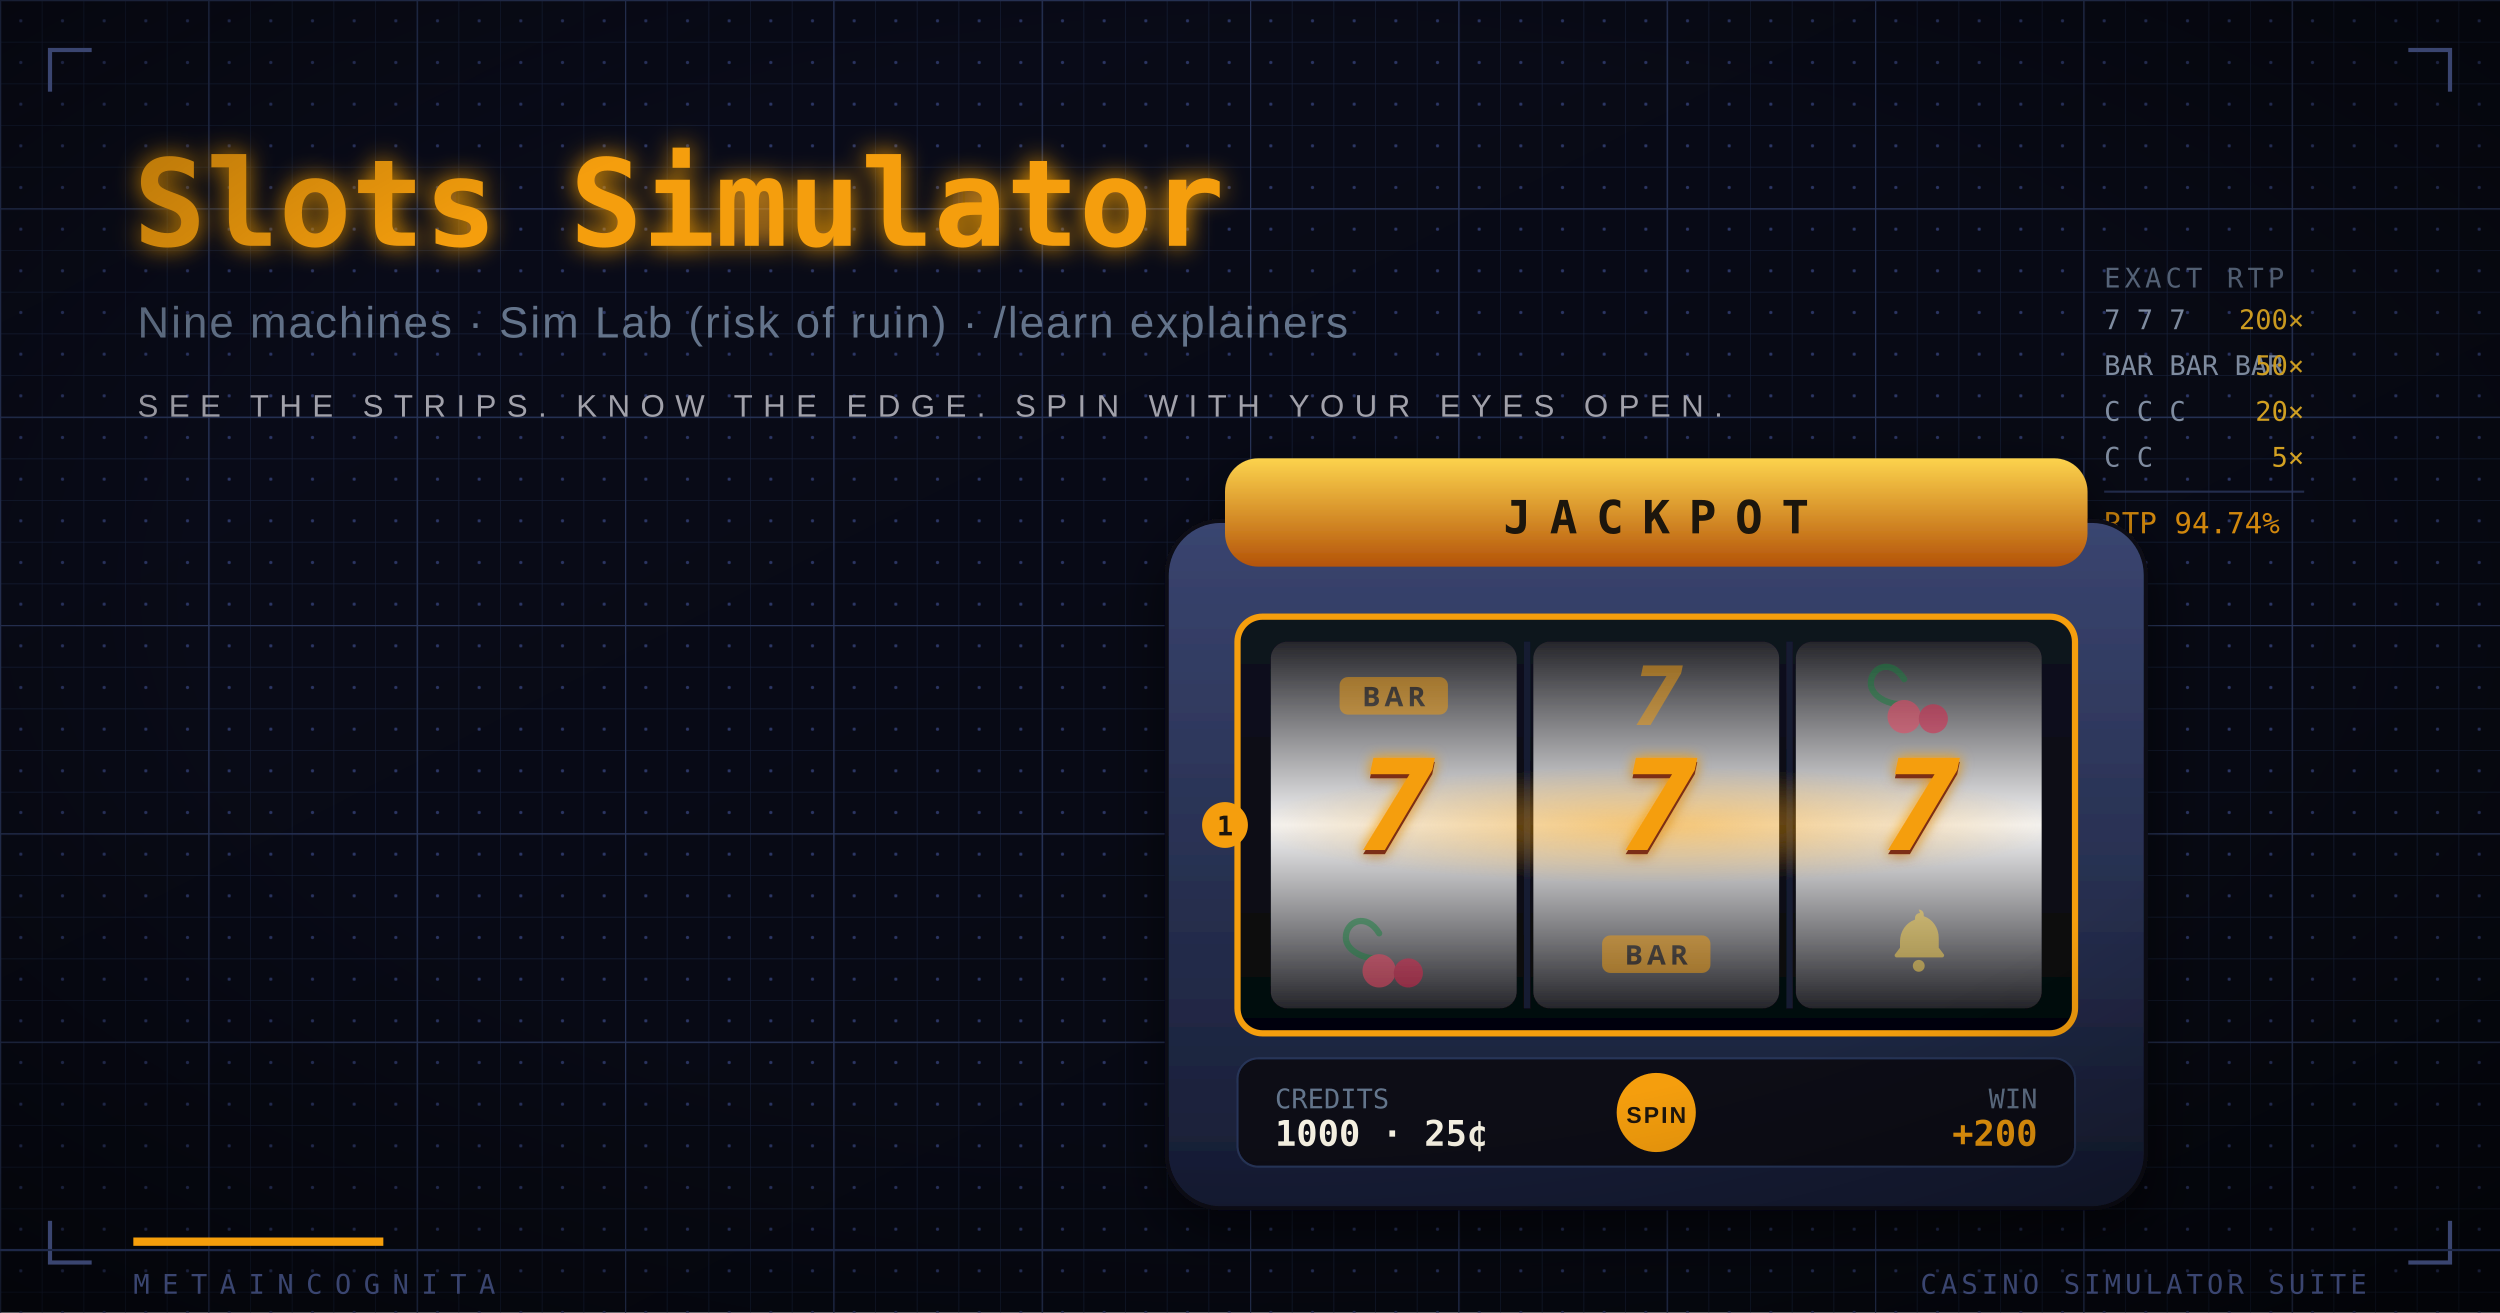
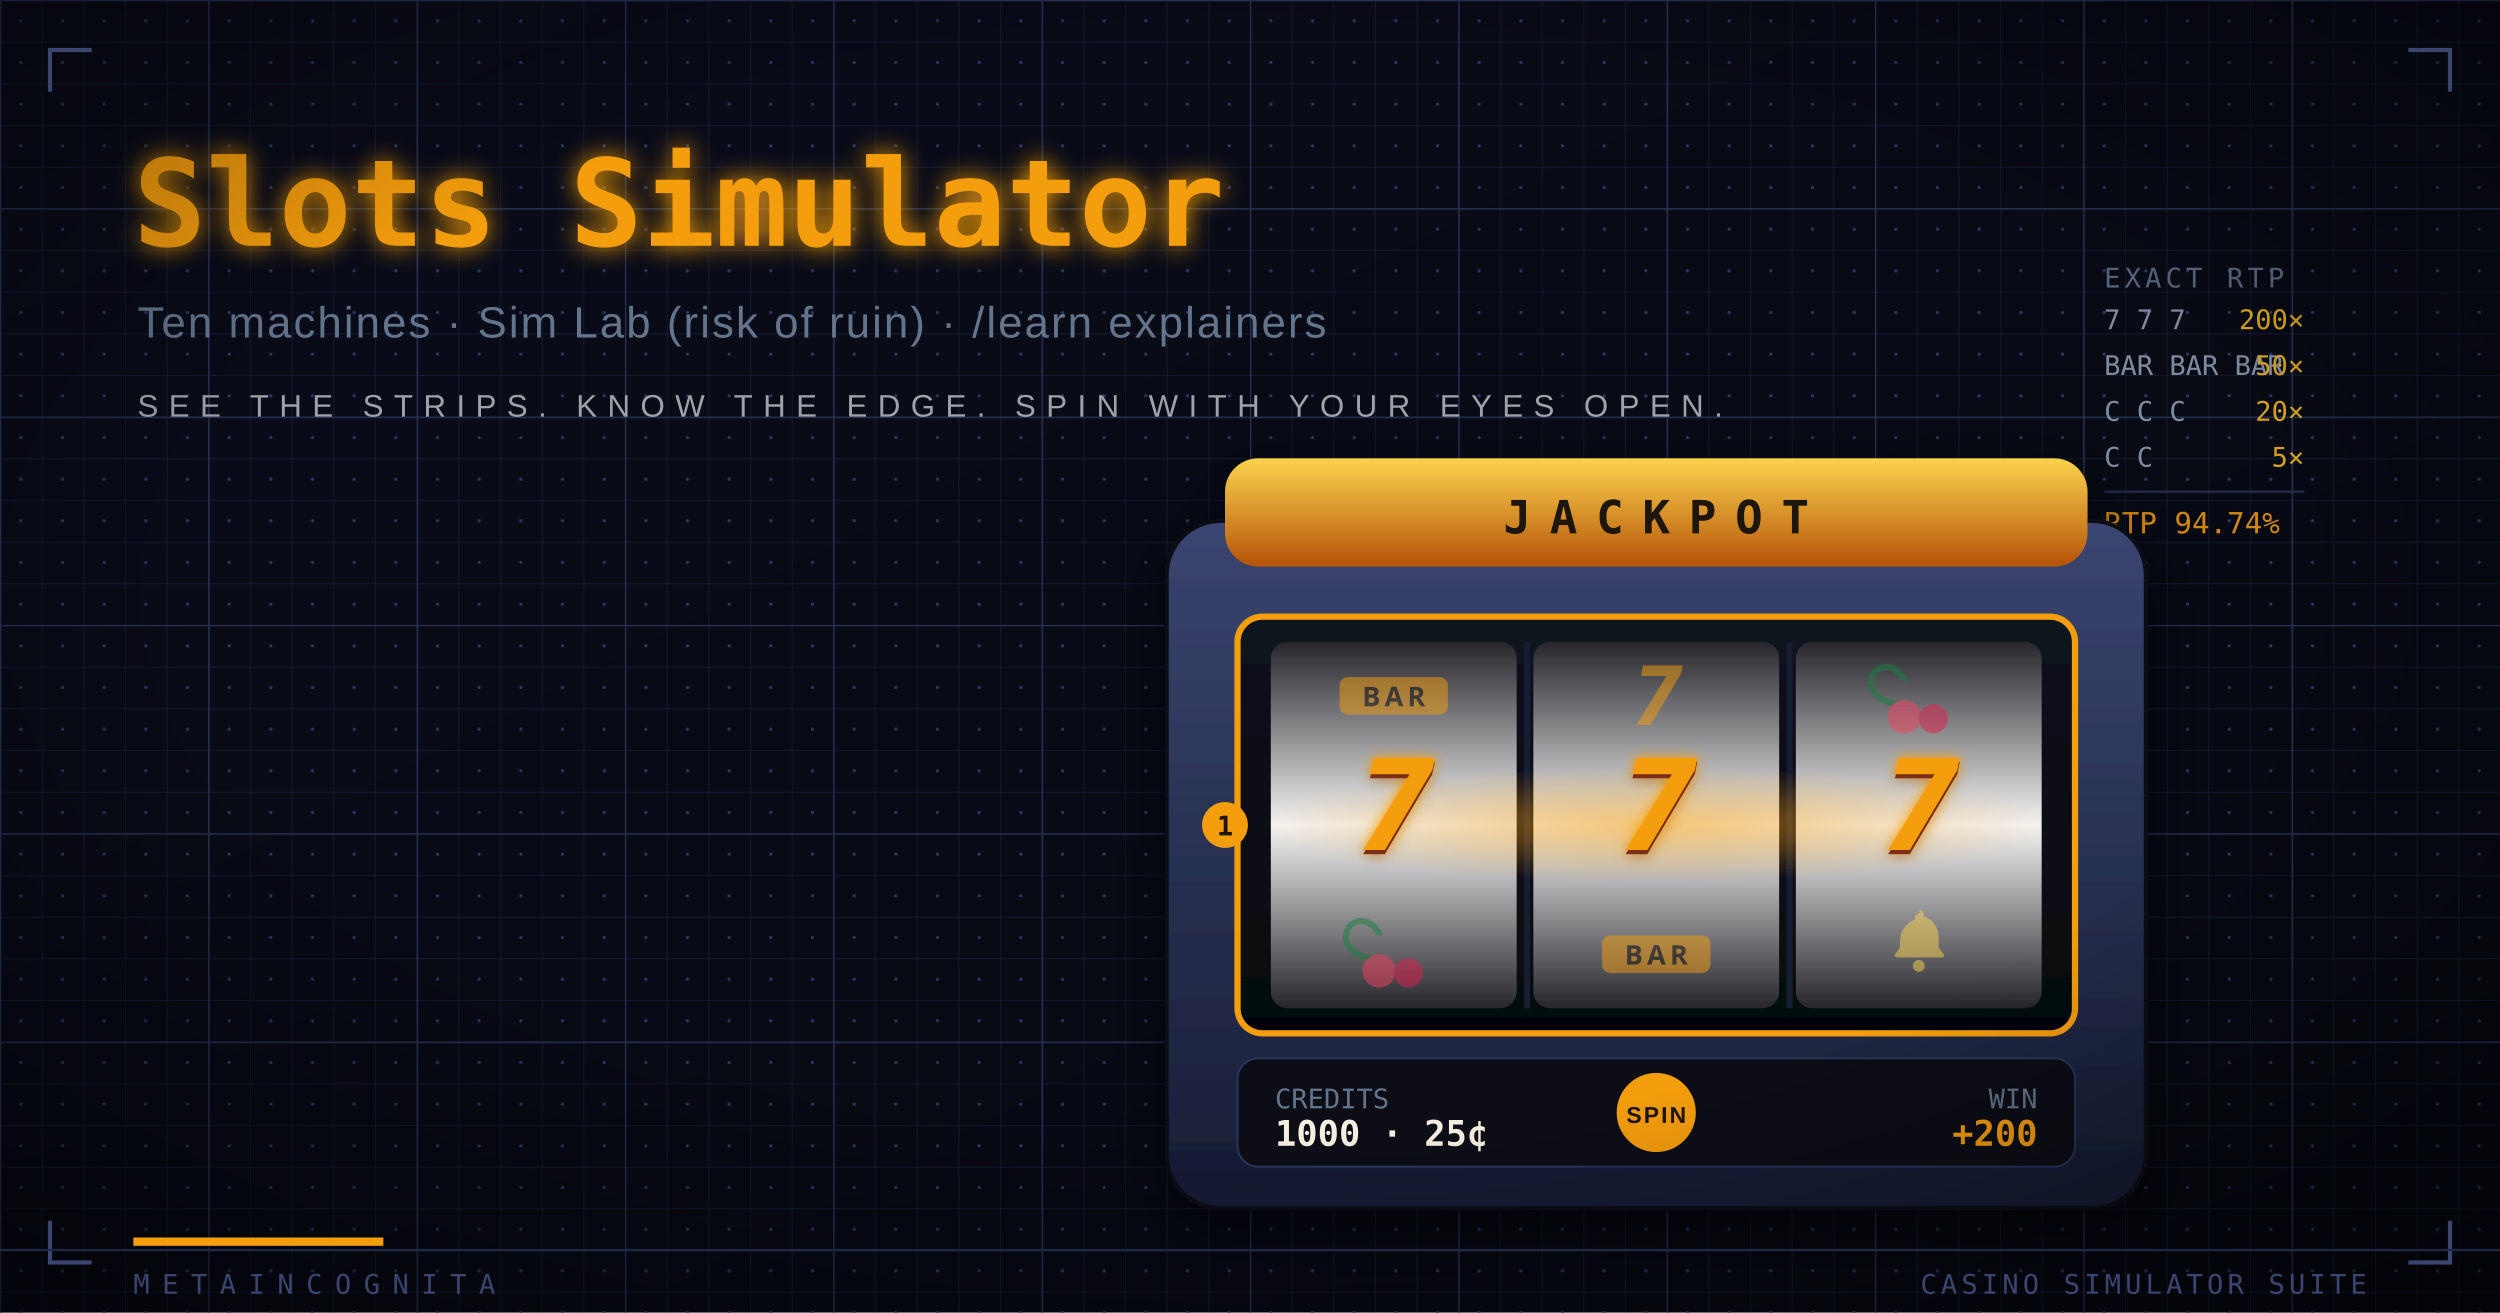
<svg xmlns="http://www.w3.org/2000/svg" width="1200" height="630" viewBox="0 0 1200 630">
  <defs>
    <linearGradient id="bg" x1="0" y1="0" x2="1" y2="1">
      <stop offset="0" stop-color="#0a0c1a" />
      <stop offset="1" stop-color="#060810" />
    </linearGradient>
    <pattern id="grid-fine" width="20" height="20" patternUnits="userSpaceOnUse">
      <path d="M 20 0 L 0 0 0 20" fill="none" stroke="#1e2848" stroke-width="0.6" opacity="0.75" />
    </pattern>
    <pattern id="grid-major" width="100" height="100" patternUnits="userSpaceOnUse">
      <path d="M 100 0 L 0 0 0 100" fill="none" stroke="#283458" stroke-width="1.2" />
    </pattern>
    <pattern id="dots" width="20" height="20" patternUnits="userSpaceOnUse">
      <circle cx="10" cy="10" r="0.8" fill="#2a3460" />
    </pattern>
    <radialGradient id="vignette" cx="0.5" cy="0.45" r="0.75">
      <stop offset="0.55" stop-color="#000000" stop-opacity="0" />
      <stop offset="1" stop-color="#000000" stop-opacity="0.55" />
    </radialGradient>
    <linearGradient id="cabinet" x1="0" y1="0" x2="0" y2="1">
      <stop offset="0" stop-color="#3a4570" />
      <stop offset="1" stop-color="#161c33" />
    </linearGradient>
    <linearGradient id="cabinetTop" x1="0" y1="0" x2="0" y2="1">
      <stop offset="0" stop-color="#fcd34d" />
      <stop offset="1" stop-color="#b45309" />
    </linearGradient>
    <linearGradient id="window" x1="0" y1="0" x2="0" y2="1">
      <stop offset="0" stop-color="#10131f" />
      <stop offset="1" stop-color="#05060c" />
    </linearGradient>
    <linearGradient id="reel" x1="0" y1="0" x2="0" y2="1">
      <stop offset="0" stop-color="#26262b" />
      <stop offset="0.5" stop-color="#f4f4f5" />
      <stop offset="1" stop-color="#26262b" />
    </linearGradient>
    <radialGradient id="payglow" cx="0.5" cy="0.5" r="0.5">
      <stop offset="0" stop-color="#f59e0b" stop-opacity="0.55" />
      <stop offset="1" stop-color="#f59e0b" stop-opacity="0" />
    </radialGradient>
    <filter id="glow" x="-30%" y="-30%" width="160%" height="160%">
      <feGaussianBlur stdDeviation="6" result="blur" />
      <feMerge>
        <feMergeNode in="blur" />
        <feMergeNode in="SourceGraphic" />
      </feMerge>
    </filter>
    <filter id="softGlow" x="-50%" y="-50%" width="200%" height="200%">
      <feGaussianBlur stdDeviation="3" result="blur" />
      <feMerge>
        <feMergeNode in="blur" />
        <feMergeNode in="SourceGraphic" />
      </feMerge>
    </filter>
    <filter id="cabShadow" x="-25%" y="-25%" width="150%" height="150%">
      <feDropShadow dx="0" dy="10" stdDeviation="14" flood-color="#000000" flood-opacity="0.55" />
    </filter>
  </defs>
  <rect width="1200" height="630" fill="url(#bg)" />
  <rect width="1200" height="630" fill="url(#grid-fine)" />
  <rect width="1200" height="630" fill="url(#grid-major)" />
  <rect width="1200" height="630" fill="url(#dots)" />
  <g transform="translate(1010 150)" opacity="0.85">
    <text x="0" y="-12" font-family="'Fira Code', Menlo, monospace" font-size="13" fill="#64748b" letter-spacing="2">EXACT RTP</text>
    <g font-family="'Fira Code', Menlo, monospace" font-size="13">
      <text x="0" y="8" fill="#94a3b8">7 7 7</text>
      <text x="96" y="8" fill="#fbbf24" text-anchor="end">200×</text>
      <text x="0" y="30" fill="#94a3b8">BAR BAR BAR</text>
      <text x="96" y="30" fill="#fbbf24" text-anchor="end">50×</text>
      <text x="0" y="52" fill="#94a3b8">  C C C</text>
      <text x="96" y="52" fill="#fbbf24" text-anchor="end">20×</text>
      <text x="0" y="74" fill="#94a3b8">   C C</text>
      <text x="96" y="74" fill="#fbbf24" text-anchor="end">5×</text>
    </g>
    <line x1="0" y1="86" x2="96" y2="86" stroke="#283458" stroke-width="1" />
    <text x="0" y="106" font-family="'Fira Code', Menlo, monospace" font-size="14" fill="#f59e0b">RTP 94.74%</text>
  </g>
  <g filter="url(#cabShadow)" transform="translate(560 250)">
    <rect x="0" y="0" width="470" height="330" rx="26" fill="url(#cabinet)" stroke="#0a0c16" stroke-width="2" />
    <rect x="28" y="-30" width="414" height="52" rx="16" fill="url(#cabinetTop)" />
    <text x="235" y="6" font-family="'Fira Code', Menlo, monospace" font-size="22" font-weight="700" letter-spacing="9" fill="#1c1207" text-anchor="middle">JACKPOT</text>
    <rect x="34" y="46" width="402" height="200" rx="12" fill="url(#window)" stroke="#f59e0b" stroke-width="3" />
    <g>
      <rect x="50" y="58" width="118" height="176" rx="8" fill="url(#reel)" />
      <rect x="176" y="58" width="118" height="176" rx="8" fill="url(#reel)" />
      <rect x="302" y="58" width="118" height="176" rx="8" fill="url(#reel)" />
      <line x1="173" y1="58" x2="173" y2="234" stroke="#161c33" stroke-width="3" />
      <line x1="299" y1="58" x2="299" y2="234" stroke="#161c33" stroke-width="3" />
    </g>
    <rect x="40" y="118" width="390" height="56" rx="6" fill="url(#payglow)" />
    <g opacity="0.5">
      <g transform="translate(109 84)">
        <rect x="-26" y="-9" width="52" height="18" rx="4" fill="#f59e0b" />
        <text x="0" y="5" font-family="Arial Black, Impact, sans-serif" font-size="13" font-weight="900" letter-spacing="2" fill="#1c1207" text-anchor="middle">BAR</text>
      </g>
      <text x="235" y="98" font-family="Arial Black, Impact, sans-serif" font-size="40" font-weight="900" font-style="italic" fill="#f59e0b" text-anchor="middle">7</text>
      <g transform="translate(361 86)">
        <path d="M-7 -10c-6 -10 -16 -6 -16 2 0 6 8 10 14 10" stroke="#15803d" stroke-width="3" fill="none" stroke-linecap="round" />
        <circle cx="-7" cy="8" r="8" fill="#f43f5e" />
        <circle cx="7" cy="9" r="7" fill="#e11d48" />
      </g>
    </g>
    <g filter="url(#softGlow)">
      <text x="109" y="160" font-family="Arial Black, Impact, sans-serif" font-size="62" font-weight="900" font-style="italic" fill="#7c2d12" text-anchor="middle">7</text>
      <text x="109" y="158" font-family="Arial Black, Impact, sans-serif" font-size="62" font-weight="900" font-style="italic" fill="#f59e0b" text-anchor="middle">7</text>
      <text x="235" y="160" font-family="Arial Black, Impact, sans-serif" font-size="62" font-weight="900" font-style="italic" fill="#7c2d12" text-anchor="middle">7</text>
      <text x="235" y="158" font-family="Arial Black, Impact, sans-serif" font-size="62" font-weight="900" font-style="italic" fill="#f59e0b" text-anchor="middle">7</text>
      <text x="361" y="160" font-family="Arial Black, Impact, sans-serif" font-size="62" font-weight="900" font-style="italic" fill="#7c2d12" text-anchor="middle">7</text>
      <text x="361" y="158" font-family="Arial Black, Impact, sans-serif" font-size="62" font-weight="900" font-style="italic" fill="#f59e0b" text-anchor="middle">7</text>
    </g>
    <g opacity="0.5">
      <g transform="translate(109 208)">
        <path d="M-7 -10c-6 -10 -16 -6 -16 2 0 6 8 10 14 10" stroke="#15803d" stroke-width="3" fill="none" stroke-linecap="round" />
        <circle cx="-7" cy="8" r="8" fill="#f43f5e" />
        <circle cx="7" cy="9" r="7" fill="#e11d48" />
      </g>
      <g transform="translate(235 208)">
        <rect x="-26" y="-9" width="52" height="18" rx="4" fill="#f59e0b" />
        <text x="0" y="5" font-family="Arial Black, Impact, sans-serif" font-size="13" font-weight="900" letter-spacing="2" fill="#1c1207" text-anchor="middle">BAR</text>
      </g>
      <g transform="translate(361 198) scale(1.5)">
        <path d="M0 -7.6c.9 0 1.6.7 1.6 1.6v.5c2.9 1 4.8 3.8 4.8 7v3.1l1.6 2.1c.3.4 0 1-.5 1H-7.1c-.5 0-.8-.6-.5-1l1.6-2.1V2.6c0-3.2 1.9-6 4.8-7v-.5c0-.9.7-1.6 1.6-1.6z" fill="#fcd34d" />
        <circle cx="0" cy="10.4" r="1.9" fill="#fcd34d" />
      </g>
    </g>
    <circle cx="28" cy="146" r="11" fill="#f59e0b" />
    <text x="28" y="151" font-family="'Fira Code', Menlo, monospace" font-size="13" font-weight="700" fill="#1c1207" text-anchor="middle">1</text>
    <rect x="34" y="258" width="402" height="52" rx="10" fill="#0a0c16" stroke="#283458" stroke-width="1" />
    <text x="52" y="282" font-family="'Fira Code', Menlo, monospace" font-size="13" fill="#64748b">CREDITS</text>
    <text x="52" y="300" font-family="'Fira Code', Menlo, monospace" font-size="17" font-weight="700" fill="#f5f0e1">1000 · 25¢</text>
    <text x="418" y="282" font-family="'Fira Code', Menlo, monospace" font-size="13" fill="#64748b" text-anchor="end">WIN</text>
    <text x="418" y="300" font-family="'Fira Code', Menlo, monospace" font-size="17" font-weight="700" fill="#f59e0b" text-anchor="end">+200</text>
    <circle cx="235" cy="284" r="19" fill="#f59e0b" />
    <text x="235" y="289" font-family="-apple-system, 'SF Pro Display', Arial, sans-serif" font-size="11" font-weight="700" letter-spacing="1" fill="#1c1207" text-anchor="middle">SPIN</text>
  </g>
  <g>
    <text x="64" y="118" font-family="'Fira Code', Menlo, monospace" font-size="58" font-weight="700" fill="#f59e0b" filter="url(#glow)">Slots Simulator</text>
-     <text x="66" y="162" font-family="-apple-system, 'SF Pro Display', 'Helvetica Neue', Arial, sans-serif" font-size="21" fill="#64748b" letter-spacing="1">Nine machines · Sim Lab (risk of ruin) · /learn explainers</text>
+     <text x="66" y="162" font-family="-apple-system, 'SF Pro Display', 'Helvetica Neue', Arial, sans-serif" font-size="21" fill="#64748b" letter-spacing="1">Ten machines · Sim Lab (risk of ruin) · /learn explainers</text>
    <text x="66" y="200" font-family="-apple-system, 'SF Pro Display', 'Helvetica Neue', Arial, sans-serif" font-size="15" fill="#a1a1aa" letter-spacing="5">SEE THE STRIPS. KNOW THE EDGE. SPIN WITH YOUR EYES OPEN.</text>
  </g>
  <rect width="1200" height="630" fill="url(#vignette)" />
  <g stroke="#3a4570" stroke-width="2" fill="none">
    <path d="M 24 44 L 24 24 L 44 24" />
    <path d="M 1156 24 L 1176 24 L 1176 44" />
    <path d="M 1176 586 L 1176 606 L 1156 606" />
    <path d="M 44 606 L 24 606 L 24 586" />
  </g>
  <rect x="64" y="594" width="120" height="4" fill="#f59e0b" />
  <line x1="0" y1="600" x2="1200" y2="600" stroke="#1e2848" stroke-width="1" />
  <text x="64" y="621" font-family="'Fira Code', Menlo, monospace" font-size="13" fill="#3a4570" letter-spacing="6">METAINCOGNITA</text>
  <text x="1136" y="621" font-family="'Fira Code', Menlo, monospace" font-size="13" fill="#3a4570" letter-spacing="2" text-anchor="end">CASINO SIMULATOR SUITE</text>
</svg>
